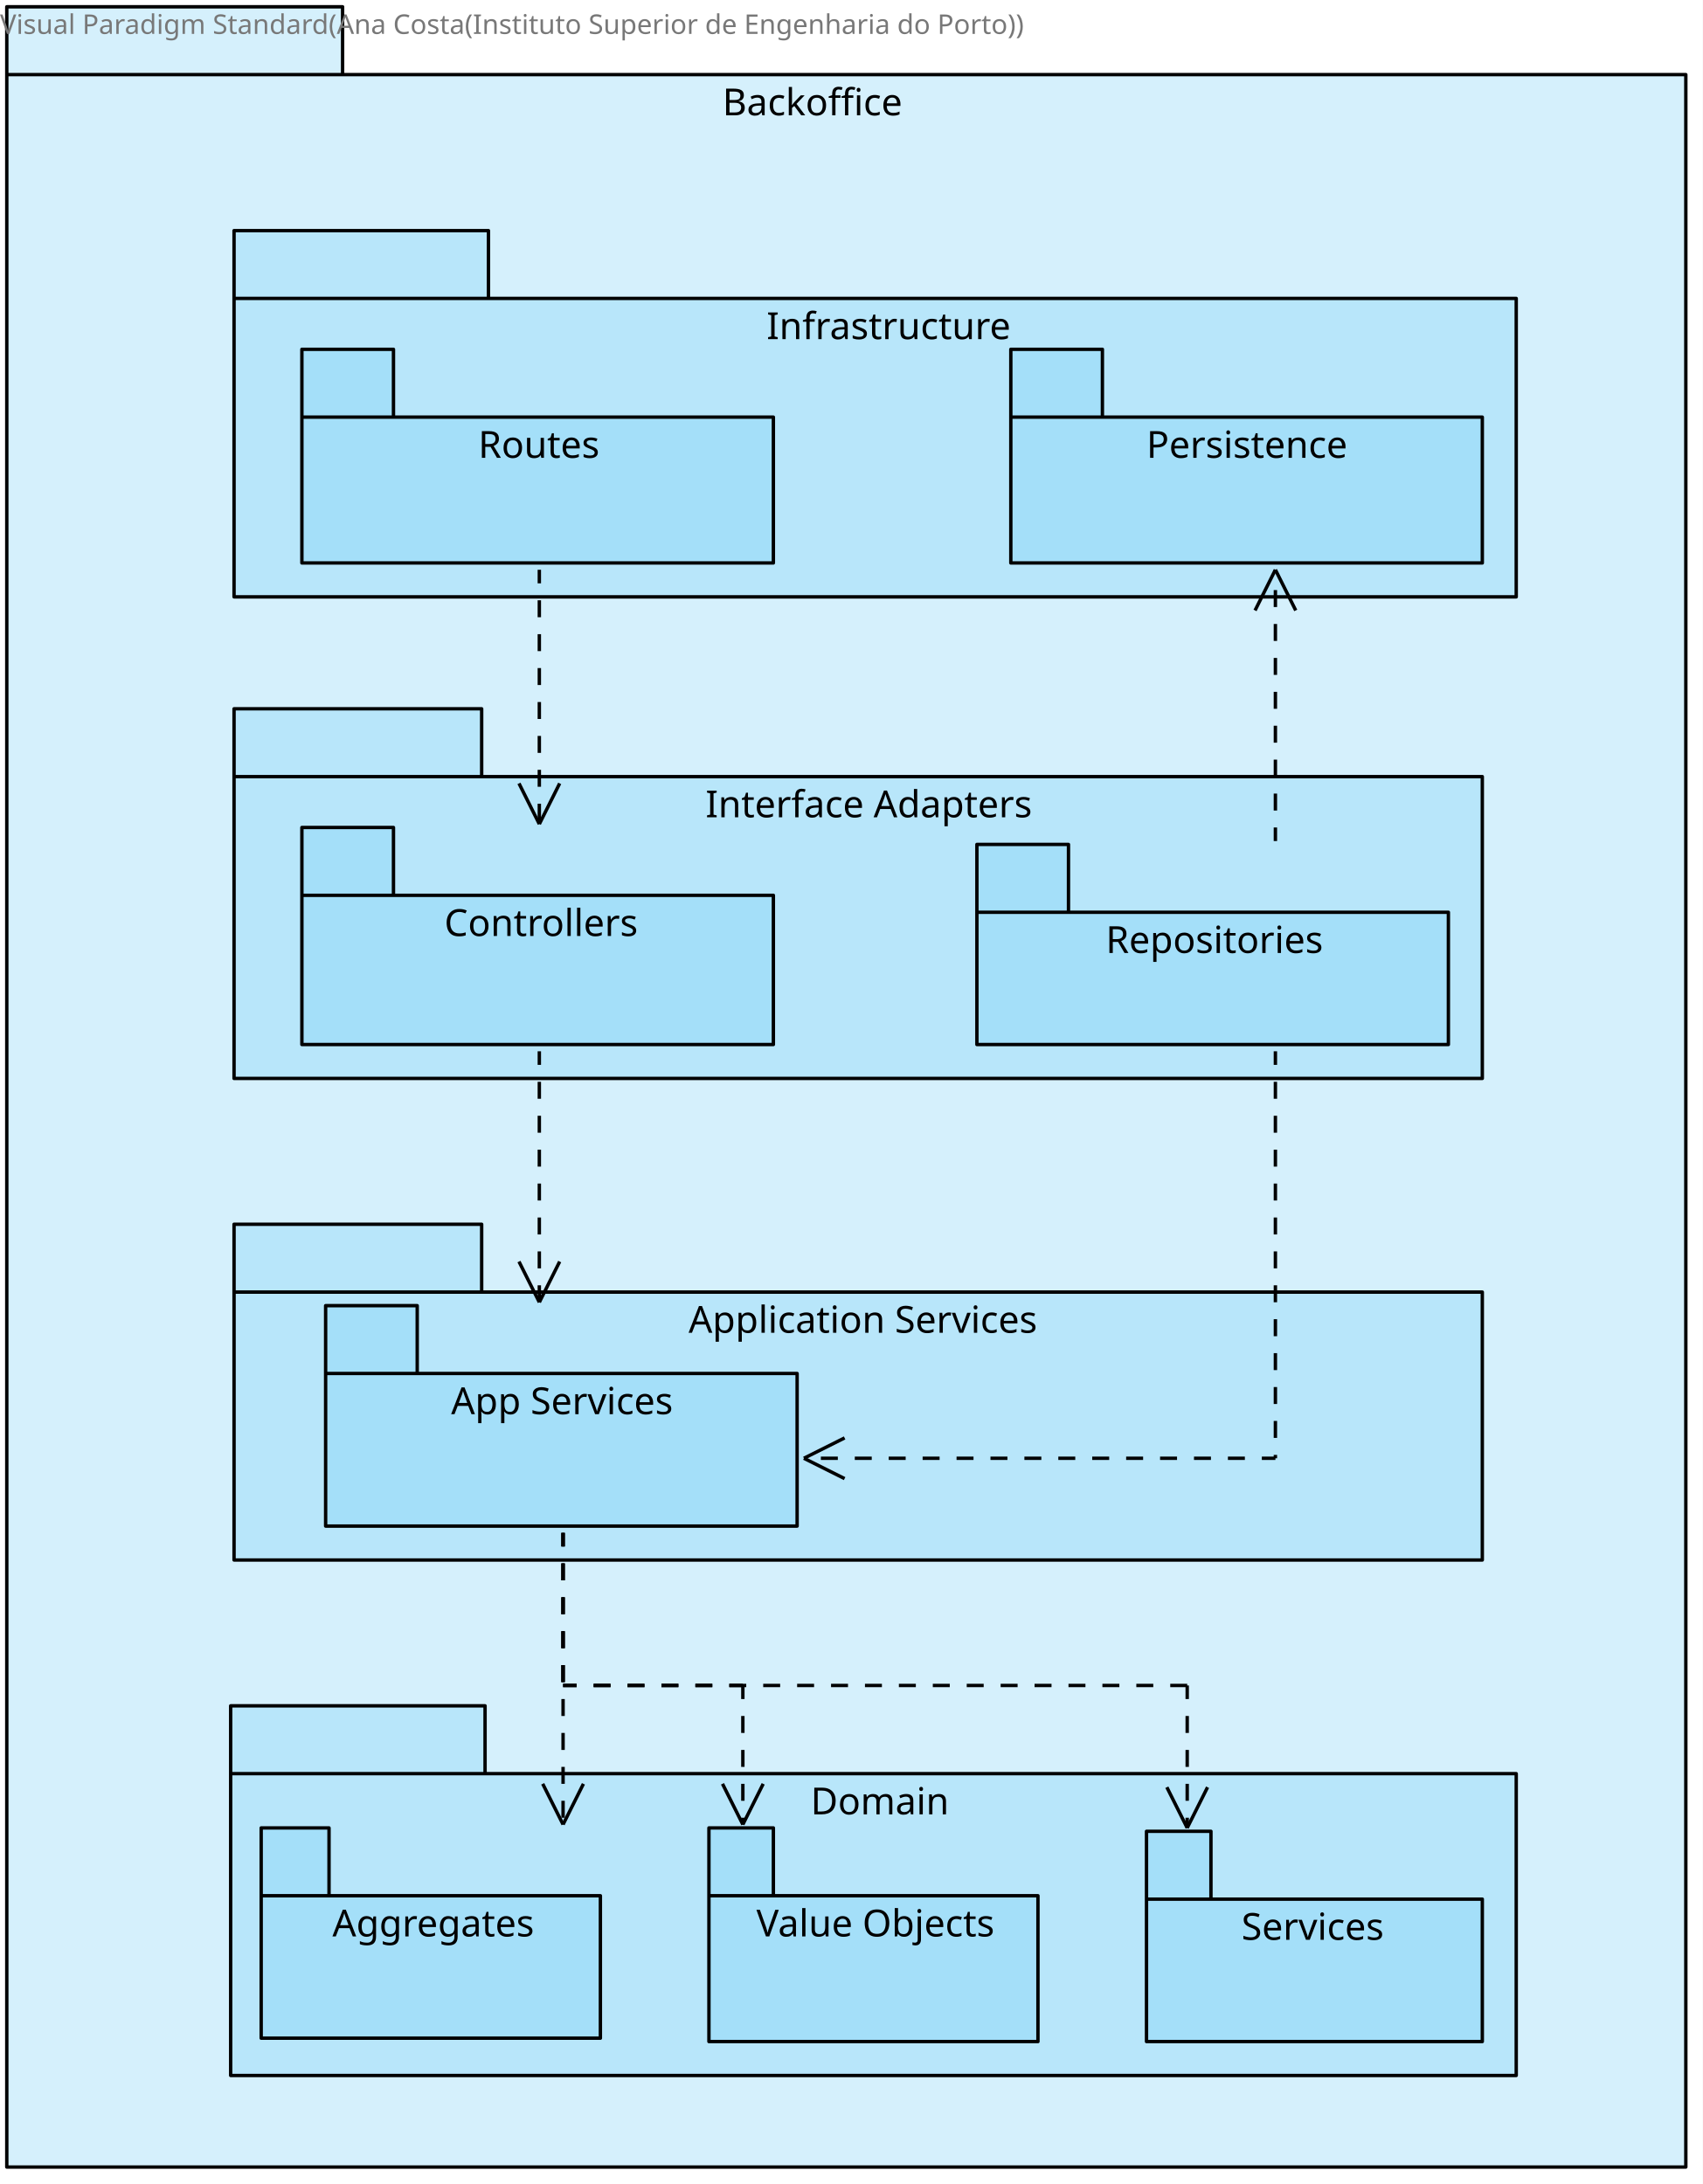
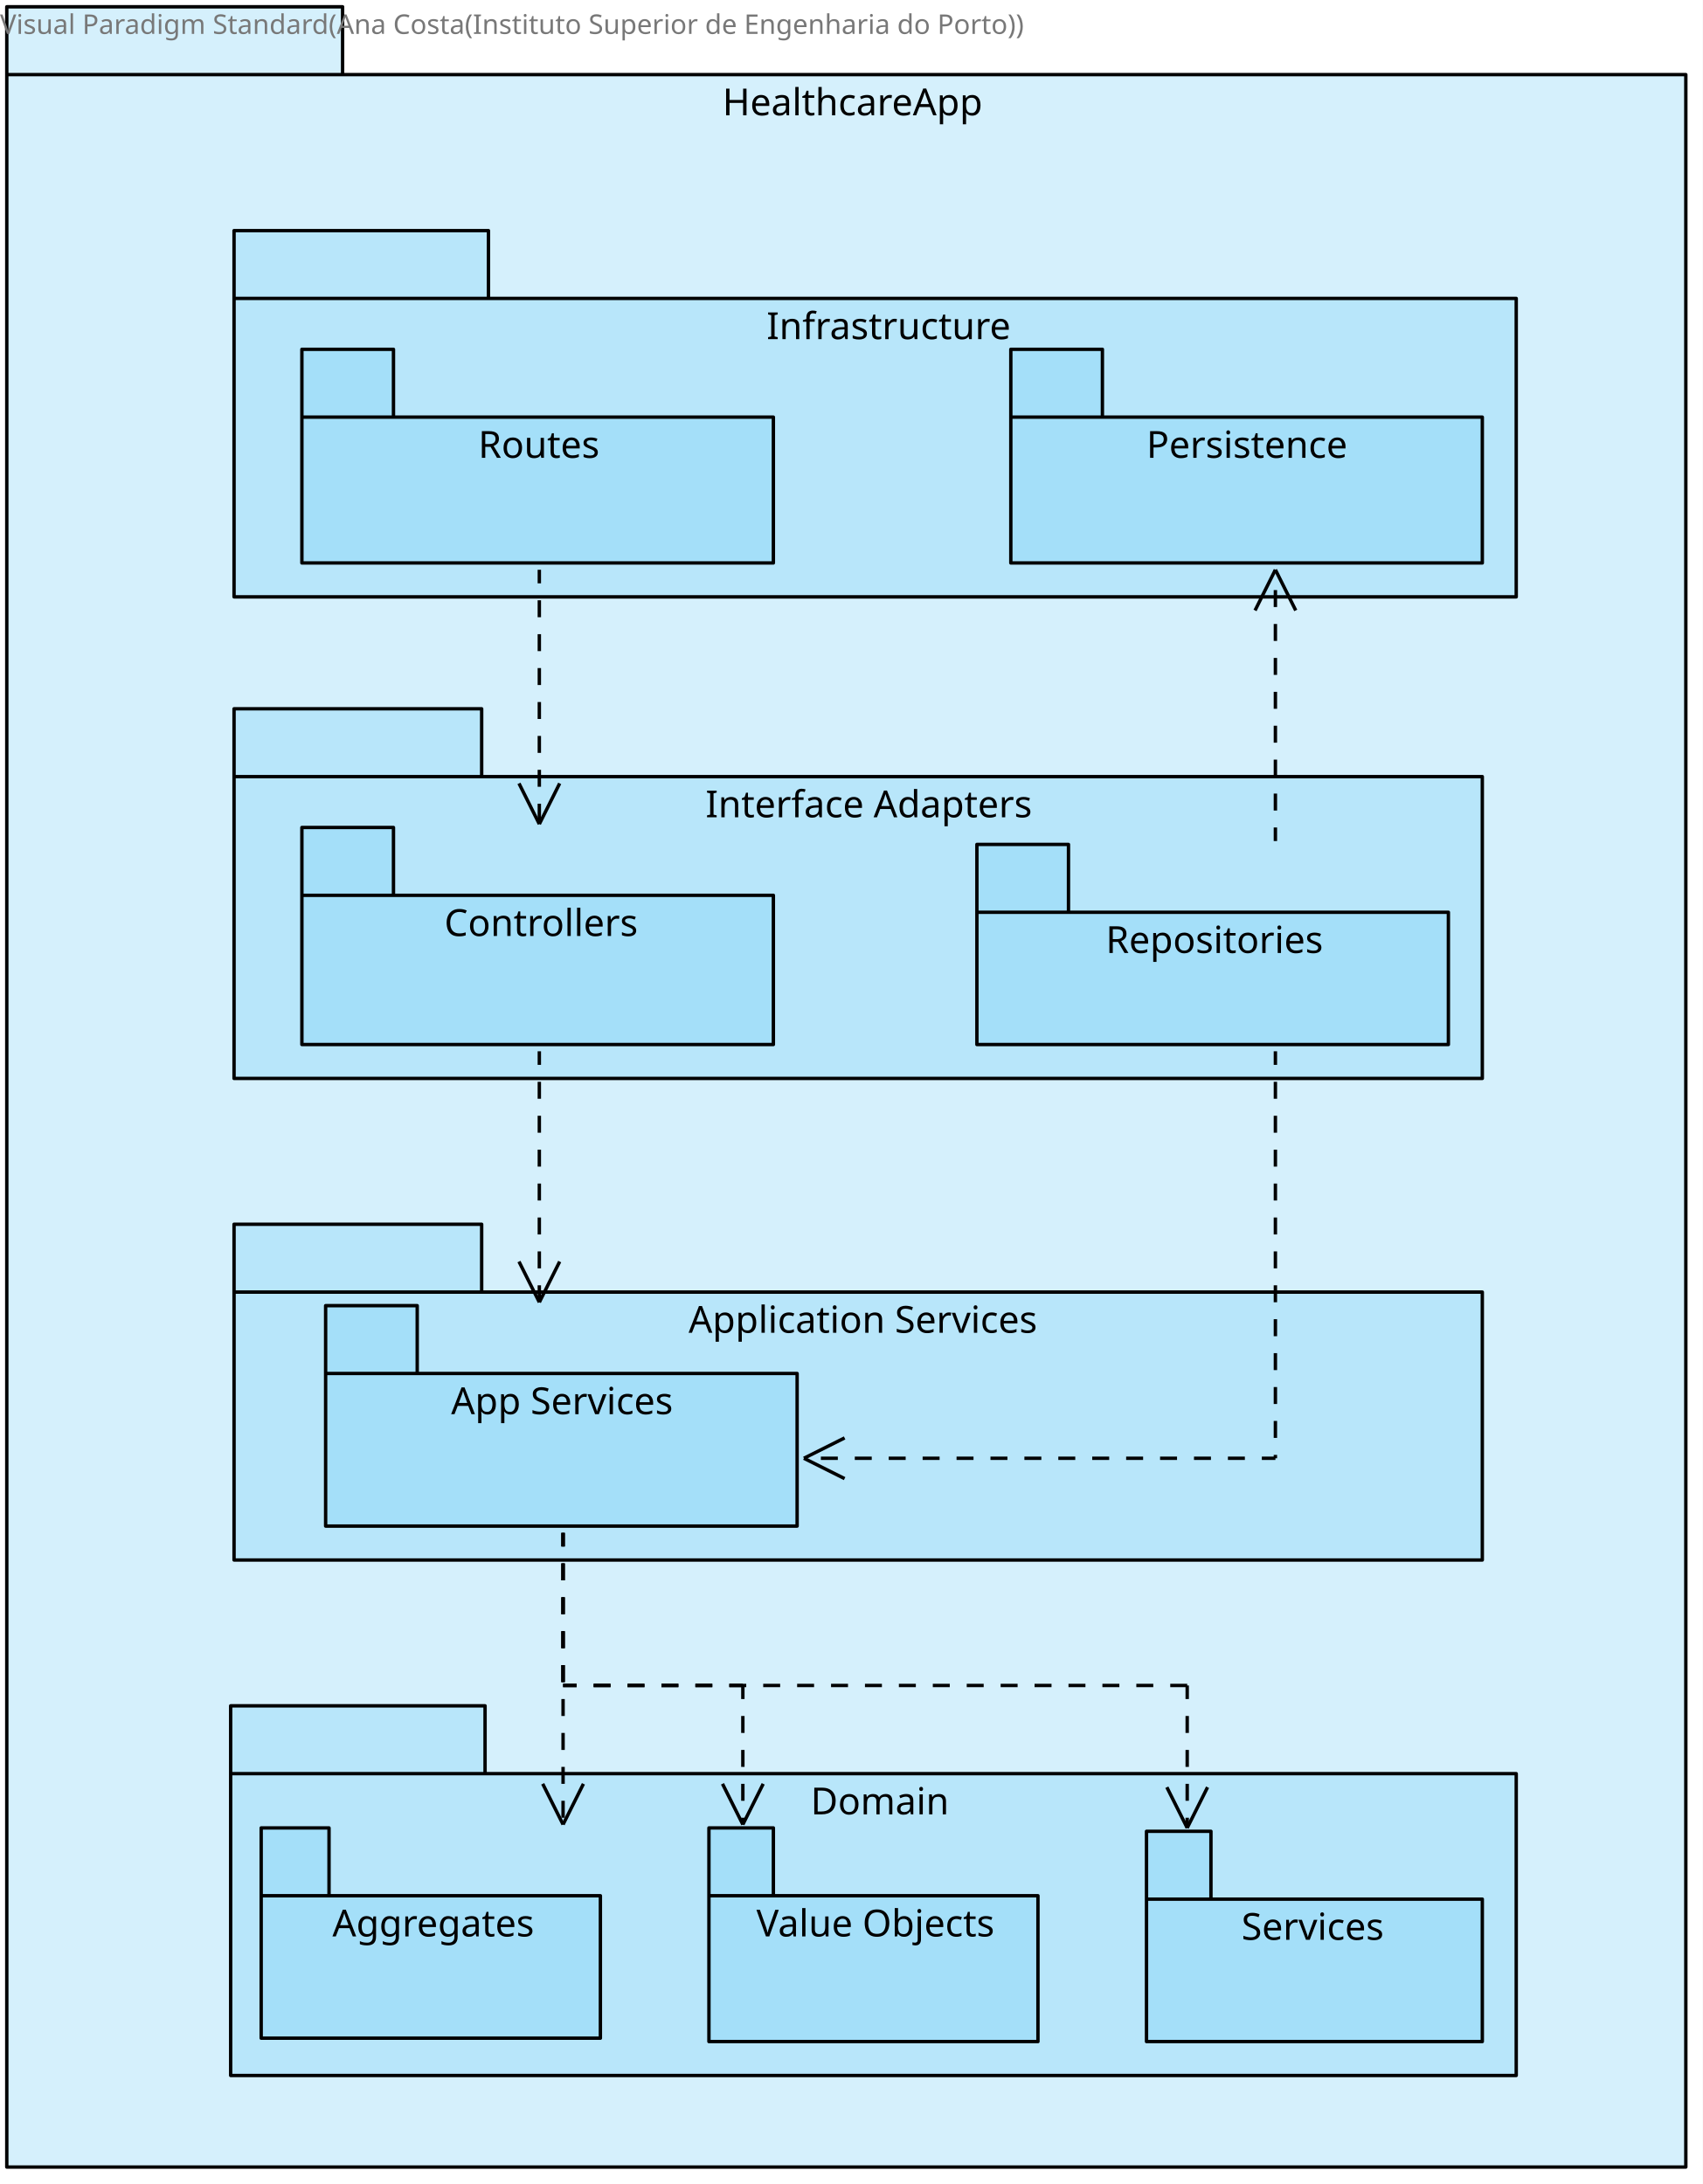
<svg xmlns="http://www.w3.org/2000/svg" fill-opacity="0" color-rendering="auto" color-interpolation="auto" text-rendering="auto" stroke="rgb(0,0,0)" stroke-linecap="square" width="502" stroke-miterlimit="10" shape-rendering="auto" stroke-opacity="0" fill="rgb(0,0,0)" stroke-dasharray="none" font-weight="normal" stroke-width="1" height="644" font-family="'Dialog'" font-style="normal" stroke-linejoin="miter" font-size="12px" stroke-dashoffset="0" image-rendering="auto">
  <defs id="genericDefs" />
  <g>
    <defs id="defs1">
      <clipPath clipPathUnits="userSpaceOnUse" id="clipPath1">
        <path d="M-7 -7 L507 -7 L507 649 L-7 649 L-7 -7 Z" />
      </clipPath>
      <clipPath clipPathUnits="userSpaceOnUse" id="clipPath2">
        <path d="M0 0 L0 618 L496 618 L496 0 Z" />
      </clipPath>
      <clipPath clipPathUnits="userSpaceOnUse" id="clipPath3">
        <path d="M-7 -7 L390 -7 L390 120 L-7 120 L-7 -7 Z" />
      </clipPath>
      <clipPath clipPathUnits="userSpaceOnUse" id="clipPath4">
        <path d="M0 0 L0 89 L379 89 L379 0 Z" />
      </clipPath>
      <clipPath clipPathUnits="userSpaceOnUse" id="clipPath5">
        <path d="M-7 -7 L380 -7 L380 121 L-7 121 L-7 -7 Z" />
      </clipPath>
      <clipPath clipPathUnits="userSpaceOnUse" id="clipPath6">
        <path d="M0 0 L0 90 L369 90 L369 0 Z" />
      </clipPath>
      <clipPath clipPathUnits="userSpaceOnUse" id="clipPath7">
        <path d="M-7 -7 L380 -7 L380 111 L-7 111 L-7 -7 Z" />
      </clipPath>
      <clipPath clipPathUnits="userSpaceOnUse" id="clipPath8">
        <path d="M0 0 L0 80 L369 80 L369 0 Z" />
      </clipPath>
      <clipPath clipPathUnits="userSpaceOnUse" id="clipPath9">
        <path d="M-7 -7 L391 -7 L391 121 L-7 121 L-7 -7 Z" />
      </clipPath>
      <clipPath clipPathUnits="userSpaceOnUse" id="clipPath10">
        <path d="M0 0 L0 90 L380 90 L380 0 Z" />
      </clipPath>
      <clipPath clipPathUnits="userSpaceOnUse" id="clipPath11">
        <path d="M-7 -7 L151 -7 L151 75 L-7 75 L-7 -7 Z" />
      </clipPath>
      <clipPath clipPathUnits="userSpaceOnUse" id="clipPath12">
        <path d="M0 0 L0 44 L140 44 L140 0 Z" />
      </clipPath>
      <clipPath clipPathUnits="userSpaceOnUse" id="clipPath13">
        <path d="M-7 -7 L151 -7 L151 76 L-7 76 L-7 -7 Z" />
      </clipPath>
      <clipPath clipPathUnits="userSpaceOnUse" id="clipPath14">
        <path d="M0 0 L0 45 L140 45 L140 0 Z" />
      </clipPath>
      <clipPath clipPathUnits="userSpaceOnUse" id="clipPath15">
        <path d="M-7 -7 L151 -7 L151 71 L-7 71 L-7 -7 Z" />
      </clipPath>
      <clipPath clipPathUnits="userSpaceOnUse" id="clipPath16">
        <path d="M0 0 L0 40 L140 40 L140 0 Z" />
      </clipPath>
      <clipPath clipPathUnits="userSpaceOnUse" id="clipPath17">
        <path d="M-7 -7 L151 -7 L151 77 L-7 77 L-7 -7 Z" />
      </clipPath>
      <clipPath clipPathUnits="userSpaceOnUse" id="clipPath18">
        <path d="M0 0 L0 46 L140 46 L140 0 Z" />
      </clipPath>
      <clipPath clipPathUnits="userSpaceOnUse" id="clipPath19">
        <path d="M-7 -7 L112 -7 L112 74 L-7 74 L-7 -7 Z" />
      </clipPath>
      <clipPath clipPathUnits="userSpaceOnUse" id="clipPath20">
        <path d="M0 0 L0 43 L101 43 L101 0 Z" />
      </clipPath>
      <clipPath clipPathUnits="userSpaceOnUse" id="clipPath21">
        <path d="M-7 -7 L109 -7 L109 75 L-7 75 L-7 -7 Z" />
      </clipPath>
      <clipPath clipPathUnits="userSpaceOnUse" id="clipPath22">
        <path d="M0 0 L0 44 L98 44 L98 0 Z" />
      </clipPath>
      <clipPath clipPathUnits="userSpaceOnUse" id="clipPath23">
        <path d="M-7 -7 L111 -7 L111 74 L-7 74 L-7 -7 Z" />
      </clipPath>
      <clipPath clipPathUnits="userSpaceOnUse" id="clipPath24">
        <path d="M0 0 L0 43 L100 43 L100 0 Z" />
      </clipPath>
      <clipPath clipPathUnits="userSpaceOnUse" id="clipPath25">
        <path d="M0 0 L104 0 L104 179 L0 179 L0 0 Z" />
      </clipPath>
      <clipPath clipPathUnits="userSpaceOnUse" id="clipPath26">
        <path d="M0 0 L0 179 L104 179 L104 0 Z" />
      </clipPath>
      <clipPath clipPathUnits="userSpaceOnUse" id="clipPath27">
        <path d="M0 0 L104 0 L104 178 L0 178 L0 0 Z" />
      </clipPath>
      <clipPath clipPathUnits="userSpaceOnUse" id="clipPath28">
        <path d="M0 0 L0 178 L104 178 L104 0 Z" />
      </clipPath>
      <clipPath clipPathUnits="userSpaceOnUse" id="clipPath29">
        <path d="M0 0 L104 0 L104 190 L0 190 L0 0 Z" />
      </clipPath>
      <clipPath clipPathUnits="userSpaceOnUse" id="clipPath30">
        <path d="M0 0 L0 190 L104 190 L104 0 Z" />
      </clipPath>
      <clipPath clipPathUnits="userSpaceOnUse" id="clipPath31">
        <path d="M0 0 L157 0 L157 190 L0 190 L0 0 Z" />
      </clipPath>
      <clipPath clipPathUnits="userSpaceOnUse" id="clipPath32">
        <path d="M0 0 L0 190 L157 190 L157 0 Z" />
      </clipPath>
      <clipPath clipPathUnits="userSpaceOnUse" id="clipPath33">
        <path d="M0 0 L288 0 L288 191 L0 191 L0 0 Z" />
      </clipPath>
      <clipPath clipPathUnits="userSpaceOnUse" id="clipPath34">
        <path d="M0 0 L0 191 L288 191 L288 0 Z" />
      </clipPath>
      <clipPath clipPathUnits="userSpaceOnUse" id="clipPath35">
        <path d="M0 0 L104 0 L104 184 L0 184 L0 0 Z" />
      </clipPath>
      <clipPath clipPathUnits="userSpaceOnUse" id="clipPath36">
        <path d="M0 0 L0 184 L104 184 L104 0 Z" />
      </clipPath>
      <clipPath clipPathUnits="userSpaceOnUse" id="clipPath37">
        <path d="M0 0 L243 0 L243 224 L0 224 L0 0 Z" />
      </clipPath>
      <clipPath clipPathUnits="userSpaceOnUse" id="clipPath38">
        <path d="M0 0 L0 224 L243 224 L243 0 Z" />
      </clipPath>
    </defs>
    <g fill="white" text-rendering="geometricPrecision" fill-opacity="1" stroke-opacity="1" stroke="white">
      <rect x="0" width="502" height="644" y="0" stroke="none" />
    </g>
    <g font-size="11px" transform="translate(2,2)" fill-opacity="0.31" fill="rgb(122,207,245)" text-rendering="geometricPrecision" image-rendering="optimizeQuality" font-family="sans-serif" stroke="rgb(122,207,245)" stroke-opacity="0.31">
      <rect x="0" width="99" height="20" y="0" clip-path="url(#clipPath1)" stroke="none" />
      <rect x="0" width="495" height="617" y="20" clip-path="url(#clipPath1)" stroke="none" />
    </g>
    <g stroke-linecap="butt" font-size="11px" transform="translate(2,2)" fill-opacity="1" fill="black" text-rendering="geometricPrecision" image-rendering="optimizeQuality" font-family="sans-serif" stroke-linejoin="round" stroke="black" stroke-opacity="1" stroke-miterlimit="0">
      <path fill="none" d="M0 20 L495 20 L495 637 L0 637 L0 0 L99 0 L99 20" clip-path="url(#clipPath1)" />
    </g>
    <g font-size="11px" transform="translate(2,22)" fill-opacity="1" fill="black" text-rendering="geometricPrecision" image-rendering="optimizeQuality" font-family="sans-serif" stroke="black" stroke-opacity="1">
-       <text x="211" xml:space="preserve" y="12" clip-path="url(#clipPath2)" stroke="none">Backoffice</text>
+       <text x="211" xml:space="preserve" y="12" clip-path="url(#clipPath2)" stroke="none">HealthcareApp</text>
    </g>
    <g font-size="11px" transform="translate(69,68)" fill-opacity="0.31" fill="rgb(122,207,245)" text-rendering="geometricPrecision" image-rendering="optimizeQuality" font-family="sans-serif" stroke="rgb(122,207,245)" stroke-opacity="0.31">
      <rect x="0" width="75" height="20" y="0" clip-path="url(#clipPath3)" stroke="none" />
      <rect x="0" width="378" height="88" y="20" clip-path="url(#clipPath3)" stroke="none" />
    </g>
    <g stroke-linecap="butt" font-size="11px" transform="translate(69,68)" fill-opacity="1" fill="black" text-rendering="geometricPrecision" image-rendering="optimizeQuality" font-family="sans-serif" stroke-linejoin="round" stroke="black" stroke-opacity="1" stroke-miterlimit="0">
      <path fill="none" d="M0 20 L378 20 L378 108 L0 108 L0 0 L75 0 L75 20" clip-path="url(#clipPath3)" />
    </g>
    <g font-size="11px" transform="translate(69,88)" fill-opacity="1" fill="black" text-rendering="geometricPrecision" image-rendering="optimizeQuality" font-family="sans-serif" stroke="black" stroke-opacity="1">
      <text x="157" xml:space="preserve" y="12" clip-path="url(#clipPath4)" stroke="none">Infrastructure</text>
    </g>
    <g font-size="11px" transform="translate(69,209)" fill-opacity="0.31" fill="rgb(122,207,245)" text-rendering="geometricPrecision" image-rendering="optimizeQuality" font-family="sans-serif" stroke="rgb(122,207,245)" stroke-opacity="0.31">
      <rect x="0" width="73" height="20" y="0" clip-path="url(#clipPath5)" stroke="none" />
      <rect x="0" width="368" height="89" y="20" clip-path="url(#clipPath5)" stroke="none" />
    </g>
    <g stroke-linecap="butt" font-size="11px" transform="translate(69,209)" fill-opacity="1" fill="black" text-rendering="geometricPrecision" image-rendering="optimizeQuality" font-family="sans-serif" stroke-linejoin="round" stroke="black" stroke-opacity="1" stroke-miterlimit="0">
      <path fill="none" d="M0 20 L368 20 L368 109 L0 109 L0 0 L73 0 L73 20" clip-path="url(#clipPath5)" />
    </g>
    <g font-size="11px" transform="translate(69,229)" fill-opacity="1" fill="black" text-rendering="geometricPrecision" image-rendering="optimizeQuality" font-family="sans-serif" stroke="black" stroke-opacity="1">
      <text x="139" xml:space="preserve" y="12" clip-path="url(#clipPath6)" stroke="none">Interface Adapters</text>
    </g>
    <g font-size="11px" transform="translate(69,361)" fill-opacity="0.31" fill="rgb(122,207,245)" text-rendering="geometricPrecision" image-rendering="optimizeQuality" font-family="sans-serif" stroke="rgb(122,207,245)" stroke-opacity="0.31">
      <rect x="0" width="73" height="20" y="0" clip-path="url(#clipPath7)" stroke="none" />
      <rect x="0" width="368" height="79" y="20" clip-path="url(#clipPath7)" stroke="none" />
    </g>
    <g stroke-linecap="butt" font-size="11px" transform="translate(69,361)" fill-opacity="1" fill="black" text-rendering="geometricPrecision" image-rendering="optimizeQuality" font-family="sans-serif" stroke-linejoin="round" stroke="black" stroke-opacity="1" stroke-miterlimit="0">
      <path fill="none" d="M0 20 L368 20 L368 99 L0 99 L0 0 L73 0 L73 20" clip-path="url(#clipPath7)" />
    </g>
    <g font-size="11px" transform="translate(69,381)" fill-opacity="1" fill="black" text-rendering="geometricPrecision" image-rendering="optimizeQuality" font-family="sans-serif" stroke="black" stroke-opacity="1">
      <text x="134" xml:space="preserve" y="12" clip-path="url(#clipPath8)" stroke="none">Application Services</text>
    </g>
    <g font-size="11px" transform="translate(68,503)" fill-opacity="0.31" fill="rgb(122,207,245)" text-rendering="geometricPrecision" image-rendering="optimizeQuality" font-family="sans-serif" stroke="rgb(122,207,245)" stroke-opacity="0.31">
      <rect x="0" width="75" height="20" y="0" clip-path="url(#clipPath9)" stroke="none" />
      <rect x="0" width="379" height="89" y="20" clip-path="url(#clipPath9)" stroke="none" />
    </g>
    <g stroke-linecap="butt" font-size="11px" transform="translate(68,503)" fill-opacity="1" fill="black" text-rendering="geometricPrecision" image-rendering="optimizeQuality" font-family="sans-serif" stroke-linejoin="round" stroke="black" stroke-opacity="1" stroke-miterlimit="0">
      <path fill="none" d="M0 20 L379 20 L379 109 L0 109 L0 0 L75 0 L75 20" clip-path="url(#clipPath9)" />
    </g>
    <g font-size="11px" transform="translate(68,523)" fill-opacity="1" fill="black" text-rendering="geometricPrecision" image-rendering="optimizeQuality" font-family="sans-serif" stroke="black" stroke-opacity="1">
      <text x="171" xml:space="preserve" y="12" clip-path="url(#clipPath10)" stroke="none">Domain</text>
    </g>
    <g font-size="11px" transform="translate(89,103)" fill-opacity="0.31" fill="rgb(122,207,245)" text-rendering="geometricPrecision" image-rendering="optimizeQuality" font-family="sans-serif" stroke="rgb(122,207,245)" stroke-opacity="0.31">
      <rect x="0" width="27" height="20" y="0" clip-path="url(#clipPath11)" stroke="none" />
      <rect x="0" width="139" height="43" y="20" clip-path="url(#clipPath11)" stroke="none" />
    </g>
    <g stroke-linecap="butt" font-size="11px" transform="translate(89,103)" fill-opacity="1" fill="black" text-rendering="geometricPrecision" image-rendering="optimizeQuality" font-family="sans-serif" stroke-linejoin="round" stroke="black" stroke-opacity="1" stroke-miterlimit="0">
      <path fill="none" d="M0 20 L139 20 L139 63 L0 63 L0 0 L27 0 L27 20" clip-path="url(#clipPath11)" />
    </g>
    <g font-size="11px" transform="translate(89,123)" fill-opacity="1" fill="black" text-rendering="geometricPrecision" image-rendering="optimizeQuality" font-family="sans-serif" stroke="black" stroke-opacity="1">
      <text x="52" xml:space="preserve" y="12" clip-path="url(#clipPath12)" stroke="none">Routes</text>
    </g>
    <g font-size="11px" transform="translate(298,103)" fill-opacity="0.31" fill="rgb(122,207,245)" text-rendering="geometricPrecision" image-rendering="optimizeQuality" font-family="sans-serif" stroke="rgb(122,207,245)" stroke-opacity="0.31">
      <rect x="0" width="27" height="20" y="0" clip-path="url(#clipPath11)" stroke="none" />
      <rect x="0" width="139" height="43" y="20" clip-path="url(#clipPath11)" stroke="none" />
    </g>
    <g stroke-linecap="butt" font-size="11px" transform="translate(298,103)" fill-opacity="1" fill="black" text-rendering="geometricPrecision" image-rendering="optimizeQuality" font-family="sans-serif" stroke-linejoin="round" stroke="black" stroke-opacity="1" stroke-miterlimit="0">
      <path fill="none" d="M0 20 L139 20 L139 63 L0 63 L0 0 L27 0 L27 20" clip-path="url(#clipPath11)" />
    </g>
    <g font-size="11px" transform="translate(298,123)" fill-opacity="1" fill="black" text-rendering="geometricPrecision" image-rendering="optimizeQuality" font-family="sans-serif" stroke="black" stroke-opacity="1">
      <text x="40" xml:space="preserve" y="12" clip-path="url(#clipPath12)" stroke="none">Persistence</text>
    </g>
    <g font-size="11px" transform="translate(89,244)" fill-opacity="0.31" fill="rgb(122,207,245)" text-rendering="geometricPrecision" image-rendering="optimizeQuality" font-family="sans-serif" stroke="rgb(122,207,245)" stroke-opacity="0.31">
      <rect x="0" width="27" height="20" y="0" clip-path="url(#clipPath13)" stroke="none" />
      <rect x="0" width="139" height="44" y="20" clip-path="url(#clipPath13)" stroke="none" />
    </g>
    <g stroke-linecap="butt" font-size="11px" transform="translate(89,244)" fill-opacity="1" fill="black" text-rendering="geometricPrecision" image-rendering="optimizeQuality" font-family="sans-serif" stroke-linejoin="round" stroke="black" stroke-opacity="1" stroke-miterlimit="0">
      <path fill="none" d="M0 20 L139 20 L139 64 L0 64 L0 0 L27 0 L27 20" clip-path="url(#clipPath13)" />
    </g>
    <g font-size="11px" transform="translate(89,264)" fill-opacity="1" fill="black" text-rendering="geometricPrecision" image-rendering="optimizeQuality" font-family="sans-serif" stroke="black" stroke-opacity="1">
      <text x="42" xml:space="preserve" y="12" clip-path="url(#clipPath14)" stroke="none">Controllers</text>
    </g>
    <g font-size="11px" transform="translate(288,249)" fill-opacity="0.31" fill="rgb(122,207,245)" text-rendering="geometricPrecision" image-rendering="optimizeQuality" font-family="sans-serif" stroke="rgb(122,207,245)" stroke-opacity="0.31">
      <rect x="0" width="27" height="20" y="0" clip-path="url(#clipPath15)" stroke="none" />
      <rect x="0" width="139" height="39" y="20" clip-path="url(#clipPath15)" stroke="none" />
    </g>
    <g stroke-linecap="butt" font-size="11px" transform="translate(288,249)" fill-opacity="1" fill="black" text-rendering="geometricPrecision" image-rendering="optimizeQuality" font-family="sans-serif" stroke-linejoin="round" stroke="black" stroke-opacity="1" stroke-miterlimit="0">
      <path fill="none" d="M0 20 L139 20 L139 59 L0 59 L0 0 L27 0 L27 20" clip-path="url(#clipPath15)" />
    </g>
    <g font-size="11px" transform="translate(288,269)" fill-opacity="1" fill="black" text-rendering="geometricPrecision" image-rendering="optimizeQuality" font-family="sans-serif" stroke="black" stroke-opacity="1">
      <text x="38" xml:space="preserve" y="12" clip-path="url(#clipPath16)" stroke="none">Repositories</text>
    </g>
    <g font-size="11px" transform="translate(96,385)" fill-opacity="0.31" fill="rgb(122,207,245)" text-rendering="geometricPrecision" image-rendering="optimizeQuality" font-family="sans-serif" stroke="rgb(122,207,245)" stroke-opacity="0.31">
      <rect x="0" width="27" height="20" y="0" clip-path="url(#clipPath17)" stroke="none" />
      <rect x="0" width="139" height="45" y="20" clip-path="url(#clipPath17)" stroke="none" />
    </g>
    <g stroke-linecap="butt" font-size="11px" transform="translate(96,385)" fill-opacity="1" fill="black" text-rendering="geometricPrecision" image-rendering="optimizeQuality" font-family="sans-serif" stroke-linejoin="round" stroke="black" stroke-opacity="1" stroke-miterlimit="0">
      <path fill="none" d="M0 20 L139 20 L139 65 L0 65 L0 0 L27 0 L27 20" clip-path="url(#clipPath17)" />
    </g>
    <g font-size="11px" transform="translate(96,405)" fill-opacity="1" fill="black" text-rendering="geometricPrecision" image-rendering="optimizeQuality" font-family="sans-serif" stroke="black" stroke-opacity="1">
      <text x="37" xml:space="preserve" y="12" clip-path="url(#clipPath18)" stroke="none">App Services</text>
    </g>
    <g font-size="11px" transform="translate(77,539)" fill-opacity="0.31" fill="rgb(122,207,245)" text-rendering="geometricPrecision" image-rendering="optimizeQuality" font-family="sans-serif" stroke="rgb(122,207,245)" stroke-opacity="0.31">
      <rect x="0" width="20" height="20" y="0" clip-path="url(#clipPath19)" stroke="none" />
      <rect x="0" width="100" height="42" y="20" clip-path="url(#clipPath19)" stroke="none" />
    </g>
    <g stroke-linecap="butt" font-size="11px" transform="translate(77,539)" fill-opacity="1" fill="black" text-rendering="geometricPrecision" image-rendering="optimizeQuality" font-family="sans-serif" stroke-linejoin="round" stroke="black" stroke-opacity="1" stroke-miterlimit="0">
      <path fill="none" d="M0 20 L100 20 L100 62 L0 62 L0 0 L20 0 L20 20" clip-path="url(#clipPath19)" />
    </g>
    <g font-size="11px" transform="translate(77,559)" fill-opacity="1" fill="black" text-rendering="geometricPrecision" image-rendering="optimizeQuality" font-family="sans-serif" stroke="black" stroke-opacity="1">
      <text x="21" xml:space="preserve" y="12" clip-path="url(#clipPath20)" stroke="none">Aggregates</text>
    </g>
    <g font-size="11px" transform="translate(209,539)" fill-opacity="0.31" fill="rgb(122,207,245)" text-rendering="geometricPrecision" image-rendering="optimizeQuality" font-family="sans-serif" stroke="rgb(122,207,245)" stroke-opacity="0.31">
      <rect x="0" width="19" height="20" y="0" clip-path="url(#clipPath21)" stroke="none" />
      <rect x="0" width="97" height="43" y="20" clip-path="url(#clipPath21)" stroke="none" />
    </g>
    <g stroke-linecap="butt" font-size="11px" transform="translate(209,539)" fill-opacity="1" fill="black" text-rendering="geometricPrecision" image-rendering="optimizeQuality" font-family="sans-serif" stroke-linejoin="round" stroke="black" stroke-opacity="1" stroke-miterlimit="0">
      <path fill="none" d="M0 20 L97 20 L97 63 L0 63 L0 0 L19 0 L19 20" clip-path="url(#clipPath21)" />
    </g>
    <g font-size="11px" transform="translate(209,559)" fill-opacity="1" fill="black" text-rendering="geometricPrecision" image-rendering="optimizeQuality" font-family="sans-serif" stroke="black" stroke-opacity="1">
      <text x="14" xml:space="preserve" y="12" clip-path="url(#clipPath22)" stroke="none">Value Objects</text>
    </g>
    <g font-size="11px" transform="translate(338,540)" fill-opacity="0.31" fill="rgb(122,207,245)" text-rendering="geometricPrecision" image-rendering="optimizeQuality" font-family="sans-serif" stroke="rgb(122,207,245)" stroke-opacity="0.31">
      <rect x="0" width="19" height="20" y="0" clip-path="url(#clipPath23)" stroke="none" />
      <rect x="0" width="99" height="42" y="20" clip-path="url(#clipPath23)" stroke="none" />
    </g>
    <g stroke-linecap="butt" font-size="11px" transform="translate(338,540)" fill-opacity="1" fill="black" text-rendering="geometricPrecision" image-rendering="optimizeQuality" font-family="sans-serif" stroke-linejoin="round" stroke="black" stroke-opacity="1" stroke-miterlimit="0">
      <path fill="none" d="M0 20 L99 20 L99 62 L0 62 L0 0 L19 0 L19 20" clip-path="url(#clipPath23)" />
    </g>
    <g font-size="11px" transform="translate(338,560)" fill-opacity="1" fill="black" text-rendering="geometricPrecision" image-rendering="optimizeQuality" font-family="sans-serif" stroke="black" stroke-opacity="1">
      <text x="28" xml:space="preserve" y="12" clip-path="url(#clipPath24)" stroke="none">Services</text>
    </g>
    <g fill-opacity="1" text-rendering="geometricPrecision" stroke="black" stroke-linecap="butt" transform="translate(109,118)" stroke-opacity="1" fill="black" stroke-dasharray="5" font-family="sans-serif" stroke-linejoin="round" font-size="11px" stroke-dashoffset="1" image-rendering="optimizeQuality">
      <line y2="125" fill="none" x1="50" clip-path="url(#clipPath26)" x2="50" y1="50" />
      <line clip-path="url(#clipPath26)" stroke-dashoffset="0" fill="none" x1="50" x2="56" y1="125" y2="113" stroke-dasharray="none" />
      <line clip-path="url(#clipPath26)" stroke-dashoffset="0" fill="none" x1="50" x2="44" y1="125" y2="113" stroke-dasharray="none" />
    </g>
    <g fill-opacity="1" text-rendering="geometricPrecision" stroke="black" stroke-linecap="butt" transform="translate(109,260)" stroke-opacity="1" fill="black" stroke-dasharray="5" font-family="sans-serif" stroke-linejoin="round" font-size="11px" stroke-dashoffset="1" image-rendering="optimizeQuality">
      <line y2="124" fill="none" x1="50" clip-path="url(#clipPath28)" x2="50" y1="50" />
      <line clip-path="url(#clipPath28)" stroke-dashoffset="0" fill="none" x1="50" x2="56" y1="124" y2="112" stroke-dasharray="none" />
      <line clip-path="url(#clipPath28)" stroke-dashoffset="0" fill="none" x1="50" x2="44" y1="124" y2="112" stroke-dasharray="none" />
    </g>
    <g fill-opacity="1" text-rendering="geometricPrecision" stroke="black" stroke-linecap="butt" transform="translate(116,402)" stroke-opacity="1" fill="black" stroke-dasharray="5" font-family="sans-serif" stroke-linejoin="round" font-size="11px" stroke-dashoffset="1" image-rendering="optimizeQuality">
      <line y2="136" fill="none" x1="50" clip-path="url(#clipPath30)" x2="50" y1="50" />
      <line clip-path="url(#clipPath30)" stroke-dashoffset="0" fill="none" x1="50" x2="56" y1="136" y2="124" stroke-dasharray="none" />
      <line clip-path="url(#clipPath30)" stroke-dashoffset="0" fill="none" x1="50" x2="44" y1="136" y2="124" stroke-dasharray="none" />
    </g>
    <g fill-opacity="1" text-rendering="geometricPrecision" stroke="black" stroke-linecap="butt" transform="translate(116,402)" stroke-opacity="1" fill="black" stroke-dasharray="5" font-family="sans-serif" stroke-linejoin="round" font-size="11px" stroke-dashoffset="1" image-rendering="optimizeQuality">
      <line y2="95" fill="none" x1="50" clip-path="url(#clipPath32)" x2="50" y1="50" />
      <line y2="95" fill="none" x1="50" clip-path="url(#clipPath32)" x2="103" y1="95" />
      <line y2="136" fill="none" x1="103" clip-path="url(#clipPath32)" x2="103" y1="95" />
      <line clip-path="url(#clipPath32)" stroke-dashoffset="0" fill="none" x1="103" x2="109" y1="136" y2="124" stroke-dasharray="none" />
      <line clip-path="url(#clipPath32)" stroke-dashoffset="0" fill="none" x1="103" x2="97" y1="136" y2="124" stroke-dasharray="none" />
    </g>
    <g fill-opacity="1" text-rendering="geometricPrecision" stroke="black" stroke-linecap="butt" transform="translate(116,402)" stroke-opacity="1" fill="black" stroke-dasharray="5" font-family="sans-serif" stroke-linejoin="round" font-size="11px" stroke-dashoffset="1" image-rendering="optimizeQuality">
      <line y2="95" fill="none" x1="50" clip-path="url(#clipPath34)" x2="50" y1="50" />
      <line y2="95" fill="none" x1="50" clip-path="url(#clipPath34)" x2="234" y1="95" />
      <line y2="137" fill="none" x1="234" clip-path="url(#clipPath34)" x2="234" y1="95" />
      <line clip-path="url(#clipPath34)" stroke-dashoffset="0" fill="none" x1="234" x2="240" y1="137" y2="125" stroke-dasharray="none" />
      <line clip-path="url(#clipPath34)" stroke-dashoffset="0" fill="none" x1="234" x2="228" y1="137" y2="125" stroke-dasharray="none" />
    </g>
    <g fill-opacity="1" text-rendering="geometricPrecision" stroke="black" stroke-linecap="butt" transform="translate(326,118)" stroke-opacity="1" fill="black" stroke-dasharray="5" font-family="sans-serif" stroke-linejoin="round" font-size="11px" stroke-dashoffset="1" image-rendering="optimizeQuality">
      <line y2="50" fill="none" x1="50" clip-path="url(#clipPath36)" x2="50" y1="130" />
      <line clip-path="url(#clipPath36)" stroke-dashoffset="0" fill="none" x1="50" x2="44" y1="50" y2="62" stroke-dasharray="none" />
      <line clip-path="url(#clipPath36)" stroke-dashoffset="0" fill="none" x1="50" x2="56" y1="50" y2="62" stroke-dasharray="none" />
    </g>
    <g fill-opacity="1" text-rendering="geometricPrecision" stroke="black" stroke-linecap="butt" transform="translate(187,260)" stroke-opacity="1" fill="black" stroke-dasharray="5" font-family="sans-serif" stroke-linejoin="round" font-size="11px" stroke-dashoffset="1" image-rendering="optimizeQuality">
      <line y2="170" fill="none" x1="189" clip-path="url(#clipPath38)" x2="189" y1="50" />
      <line y2="170" fill="none" x1="189" clip-path="url(#clipPath38)" x2="50" y1="170" />
      <line clip-path="url(#clipPath38)" stroke-dashoffset="0" fill="none" x1="50" x2="62" y1="170" y2="176" stroke-dasharray="none" />
      <line clip-path="url(#clipPath38)" stroke-dashoffset="0" fill="none" x1="50" x2="62" y1="170" y2="164" stroke-dasharray="none" />
    </g>
    <g font-size="8px" fill-opacity="1" fill="rgb(120,120,120)" text-rendering="geometricPrecision" image-rendering="optimizeQuality" stroke="rgb(120,120,120)" stroke-opacity="1">
      <text x="0" xml:space="preserve" y="10" stroke="none">Visual Paradigm Standard(Ana Costa(Instituto Superior de Engenharia do Porto))</text>
    </g>
  </g>
</svg>
